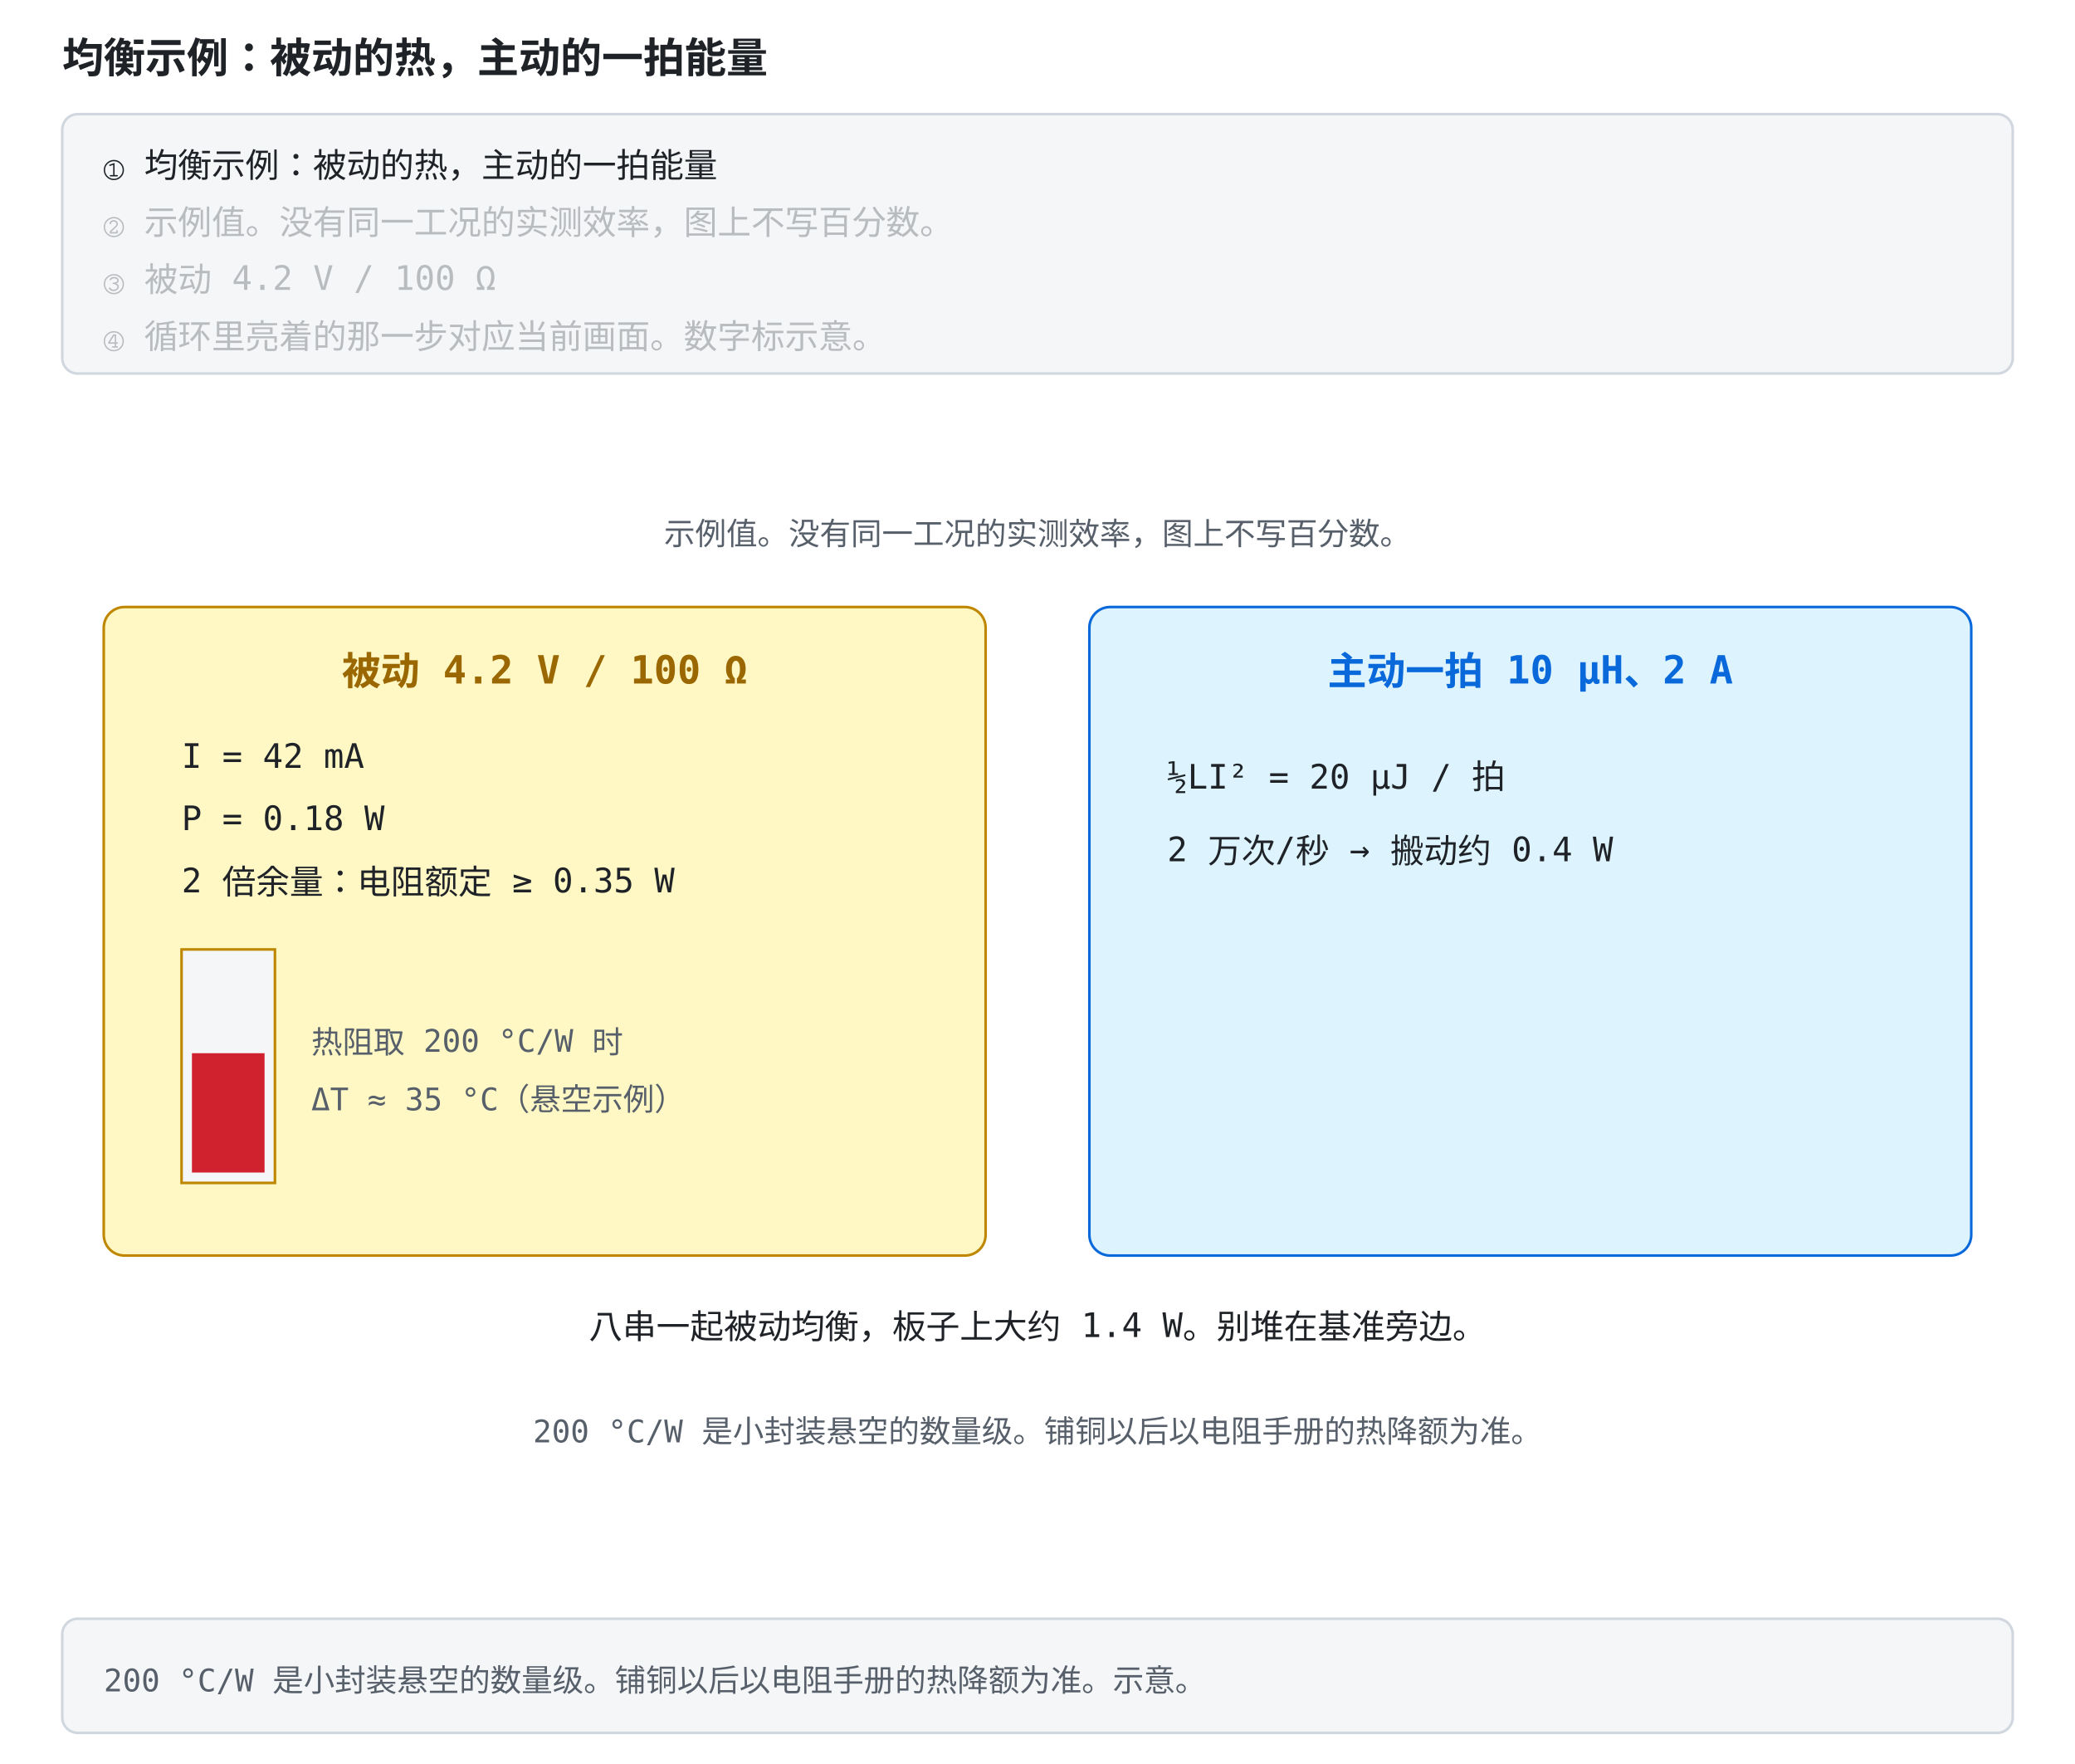
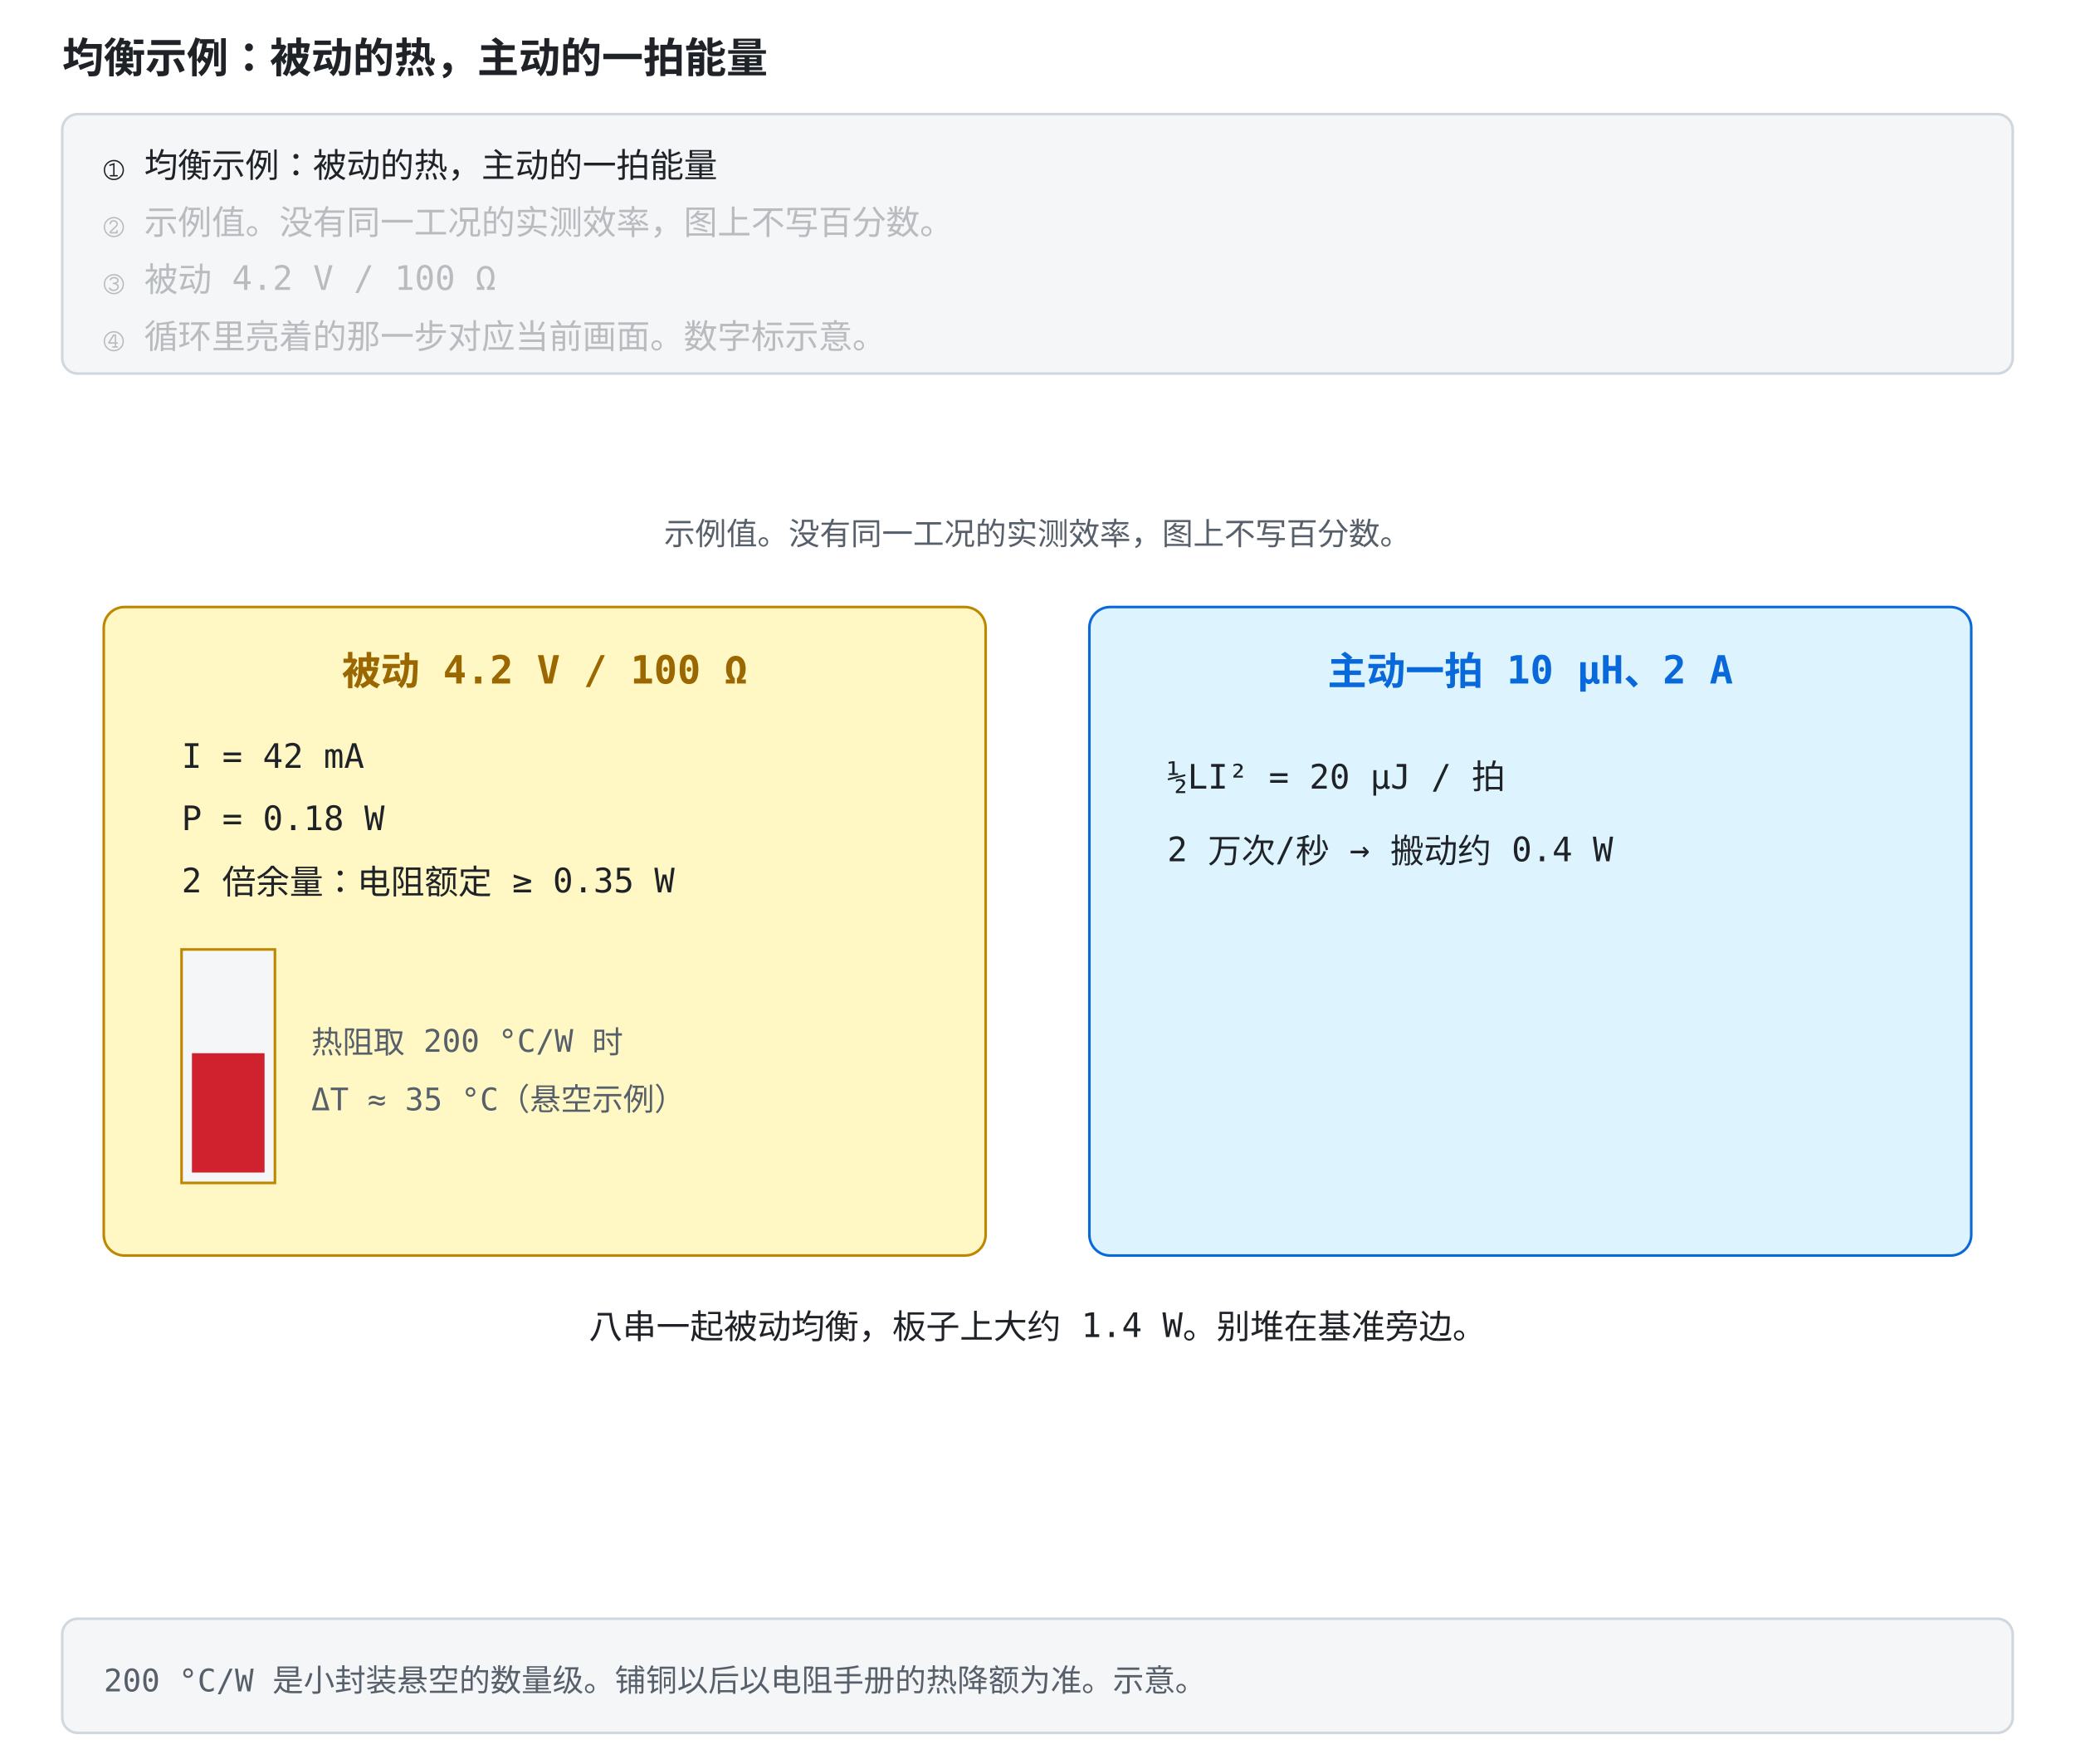
<svg xmlns="http://www.w3.org/2000/svg" width="800" height="680" viewBox="0 -156 800 680" role="img" font-family="ui-monospace, Consolas, monospace">
  <style>
    .bg { fill: #ffffff; }
    .panel { fill: #f4f6f8; stroke: #d0d7de; }
    .fill-boxb { fill: #ddf4ff; }
    .fill-boxg { fill: #dafbe1; }
    .fill-boxr { fill: #ffebe9; }
    .fill-boxy { fill: #fff8c5; }
    .fill-b { fill: #0969da; }
    .fill-g { fill: #1a7f37; }
    .fill-r { fill: #cf222e; }
    .fill-y { fill: #9a6700; }
    .fill-ink { fill: #57606a; }
    .fill-muted { fill: #e2e8f0; }
    .fill-lockb { fill: #0969da; }
    .stroke-panel { stroke: #d0d7de; }
    .stroke-axis { stroke: #57606a; }
    .stroke-b { stroke: #0969da; }
    .stroke-g { stroke: #1a7f37; }
    .stroke-r { stroke: #cf222e; }
    .stroke-y { stroke: #bf8700; }
    .stroke-check { stroke: #ffffff; }
    .axis { stroke: #57606a; stroke-width: 1.5; fill: none; }
    .grid { stroke: #d0d7de; stroke-width: 1; fill: none; }
    .txt { fill: #1f2328; font-size: 13px; }
    .small { fill: #57606a; font-size: 12px; }
    .title { fill: #1f2328; font-size: 16px; font-weight: bold; }
    .hi { fill: #0969da; }
    .warn { fill: #cf222e; }
    .ok { fill: #1a7f37; }
    .gold { fill: #9a6700; }
    .on { fill: #ffffff; font-size: 13px; font-weight: bold; }
    .lineb { stroke: #0969da; stroke-width: 2.5; fill: none; }
    @media (prefers-color-scheme: dark) {
      .bg { fill: #0d1117; }
      .panel { fill: #161b22; stroke: #30363d; }
      .fill-boxb { fill: #12233a; }
      .fill-boxg { fill: #0f2415; }
      .fill-boxr { fill: #3d1214; }
      .fill-boxy { fill: #2d2607; }
      .fill-b { fill: #4493f8; }
      .fill-g { fill: #3fb950; }
      .fill-r { fill: #ff7b72; }
      .fill-y { fill: #d29922; }
      .fill-ink { fill: #8b949e; }
      .fill-muted { fill: #30363d; }
      .fill-lockb { fill: #0969da; }
      .stroke-panel { stroke: #30363d; }
      .stroke-axis { stroke: #8b949e; }
      .stroke-b { stroke: #4493f8; }
      .stroke-g { stroke: #3fb950; }
      .stroke-r { stroke: #ff7b72; }
      .stroke-y { stroke: #d29922; }
      .stroke-check { stroke: #0d1117; }
      .axis { stroke: #8b949e; }
      .grid { stroke: #30363d; }
      .txt { fill: #e6edf3; }
      .small { fill: #8b949e; }
      .title { fill: #e6edf3; }
      .hi { fill: #4493f8; }
      .warn { fill: #ff7b72; }
      .ok { fill: #3fb950; }
      .gold { fill: #d29922; }
      .on { fill: #ffffff; }
      .lineb { stroke: #4493f8; }
    }
</style>
  <rect class="bg" x="0" y="-156" width="800" height="680" />
  <text class="title" x="24" y="-128">均衡示例：被动的热，主动的一拍能量</text>
  <rect class="panel" x="24" y="-112" width="752" height="100" rx="6" />
  <text class="txt" x="40" y="-88" opacity="1">① 均衡示例：被动的热，主动的一拍能量<animate attributeName="opacity" values="1;1;0.28;0.28;0.28;0.28;0.28;0.28" keyTimes="0;0.249;0.25;0.499;0.5;0.749;0.75;1" dur="12s" repeatCount="indefinite" />
  </text>
  <text class="txt" x="40" y="-66" opacity="0.28">② 示例值。没有同一工况的实测效率，图上不写百分数。<animate attributeName="opacity" values="0.28;0.28;1;1;0.28;0.28;0.28;0.28" keyTimes="0;0.249;0.25;0.499;0.5;0.749;0.75;1" dur="12s" repeatCount="indefinite" />
  </text>
  <text class="txt" x="40" y="-44" opacity="0.28">③ 被动 4.2 V / 100 Ω<animate attributeName="opacity" values="0.28;0.28;0.28;0.28;1;1;0.28;0.28" keyTimes="0;0.249;0.25;0.499;0.5;0.749;0.75;1" dur="12s" repeatCount="indefinite" />
  </text>
  <text class="txt" x="40" y="-22" opacity="0.28">④ 循环里亮着的那一步对应当前画面。数字标示意。<animate attributeName="opacity" values="0.28;0.28;0.28;0.28;0.28;0.28;1;1" keyTimes="0;0.249;0.25;0.499;0.5;0.749;0.75;1" dur="12s" repeatCount="indefinite" />
  </text>
  <rect class="panel" x="24" y="468" width="752" height="44" rx="6" />
  <text class="small" x="40" y="496">200 °C/W 是小封装悬空的数量级。铺铜以后以电阻手册的热降额为准。示意。</text>
  <rect width="800" height="460" class="bg" />
  <text x="400" y="54" text-anchor="middle" font-size="13" class="small">示例值。没有同一工况的实测效率，图上不写百分数。</text>
  <rect x="40" y="78" width="340" height="250" rx="8" class="fill-boxy stroke-y" />
  <text x="210" y="108" text-anchor="middle" font-size="15" font-weight="bold" class="gold">被动 4.2 V / 100 Ω</text>
  <text x="70" y="140" font-size="13" class="txt">I = 42 mA</text>
  <text x="70" y="164" font-size="13" class="txt">P = 0.18 W</text>
  <text x="70" y="188" font-size="13" class="txt">2 倍余量：电阻额定 ≥ 0.35 W</text>
  <rect x="70" y="210" width="36" height="90" class="panel stroke-y" />
  <rect x="74" y="250" width="28" height="46" class="fill-r">
    <animate attributeName="height" values="8;46;46" keyTimes="0;0.45;1" dur="8s" repeatCount="indefinite" />
    <animate attributeName="y" values="288;250;250" keyTimes="0;0.45;1" dur="8s" repeatCount="indefinite" />
  </rect>
  <text x="120" y="250" font-size="12" class="small">热阻取 200 °C/W 时</text>
  <text x="120" y="272" font-size="12" class="small">ΔT ≈ 35 °C（悬空示例）</text>
  <rect x="420" y="78" width="340" height="250" rx="8" class="fill-boxb stroke-b" />
  <text x="590" y="108" text-anchor="middle" font-size="15" font-weight="bold" class="hi">主动一拍 10 μH、2 A</text>
  <text x="450" y="148" font-size="13" class="txt">½LI² = 20 μJ / 拍</text>
  <text x="450" y="176" font-size="13" class="txt">2 万次/秒 → 搬动约 0.4 W</text>
  <text x="450" y="214" font-size="13" opacity="0" class="warn">把 0.4 W 写成效率 80%
    <animate attributeName="opacity" values="0;1;1;0;0" keyTimes="0;0.15;0.4;0.55;1" dur="8s" repeatCount="indefinite" />
  </text>
  <text x="450" y="246" font-size="13" opacity="0" class="ok">开关和磁件仍有损耗。百分数要有工况。
    <animate attributeName="opacity" values="0;0;0;1;1" keyTimes="0;0.4;0.55;0.7;1" dur="8s" repeatCount="indefinite" />
  </text>
  <text x="400" y="360" text-anchor="middle" font-size="14" class="txt">八串一起被动均衡，板子上大约 1.4 W。别堆在基准旁边。</text>
-   <text x="400" y="400" text-anchor="middle" font-size="13" class="small">200 °C/W 是小封装悬空的数量级。铺铜以后以电阻手册的热降额为准。</text>
</svg>
